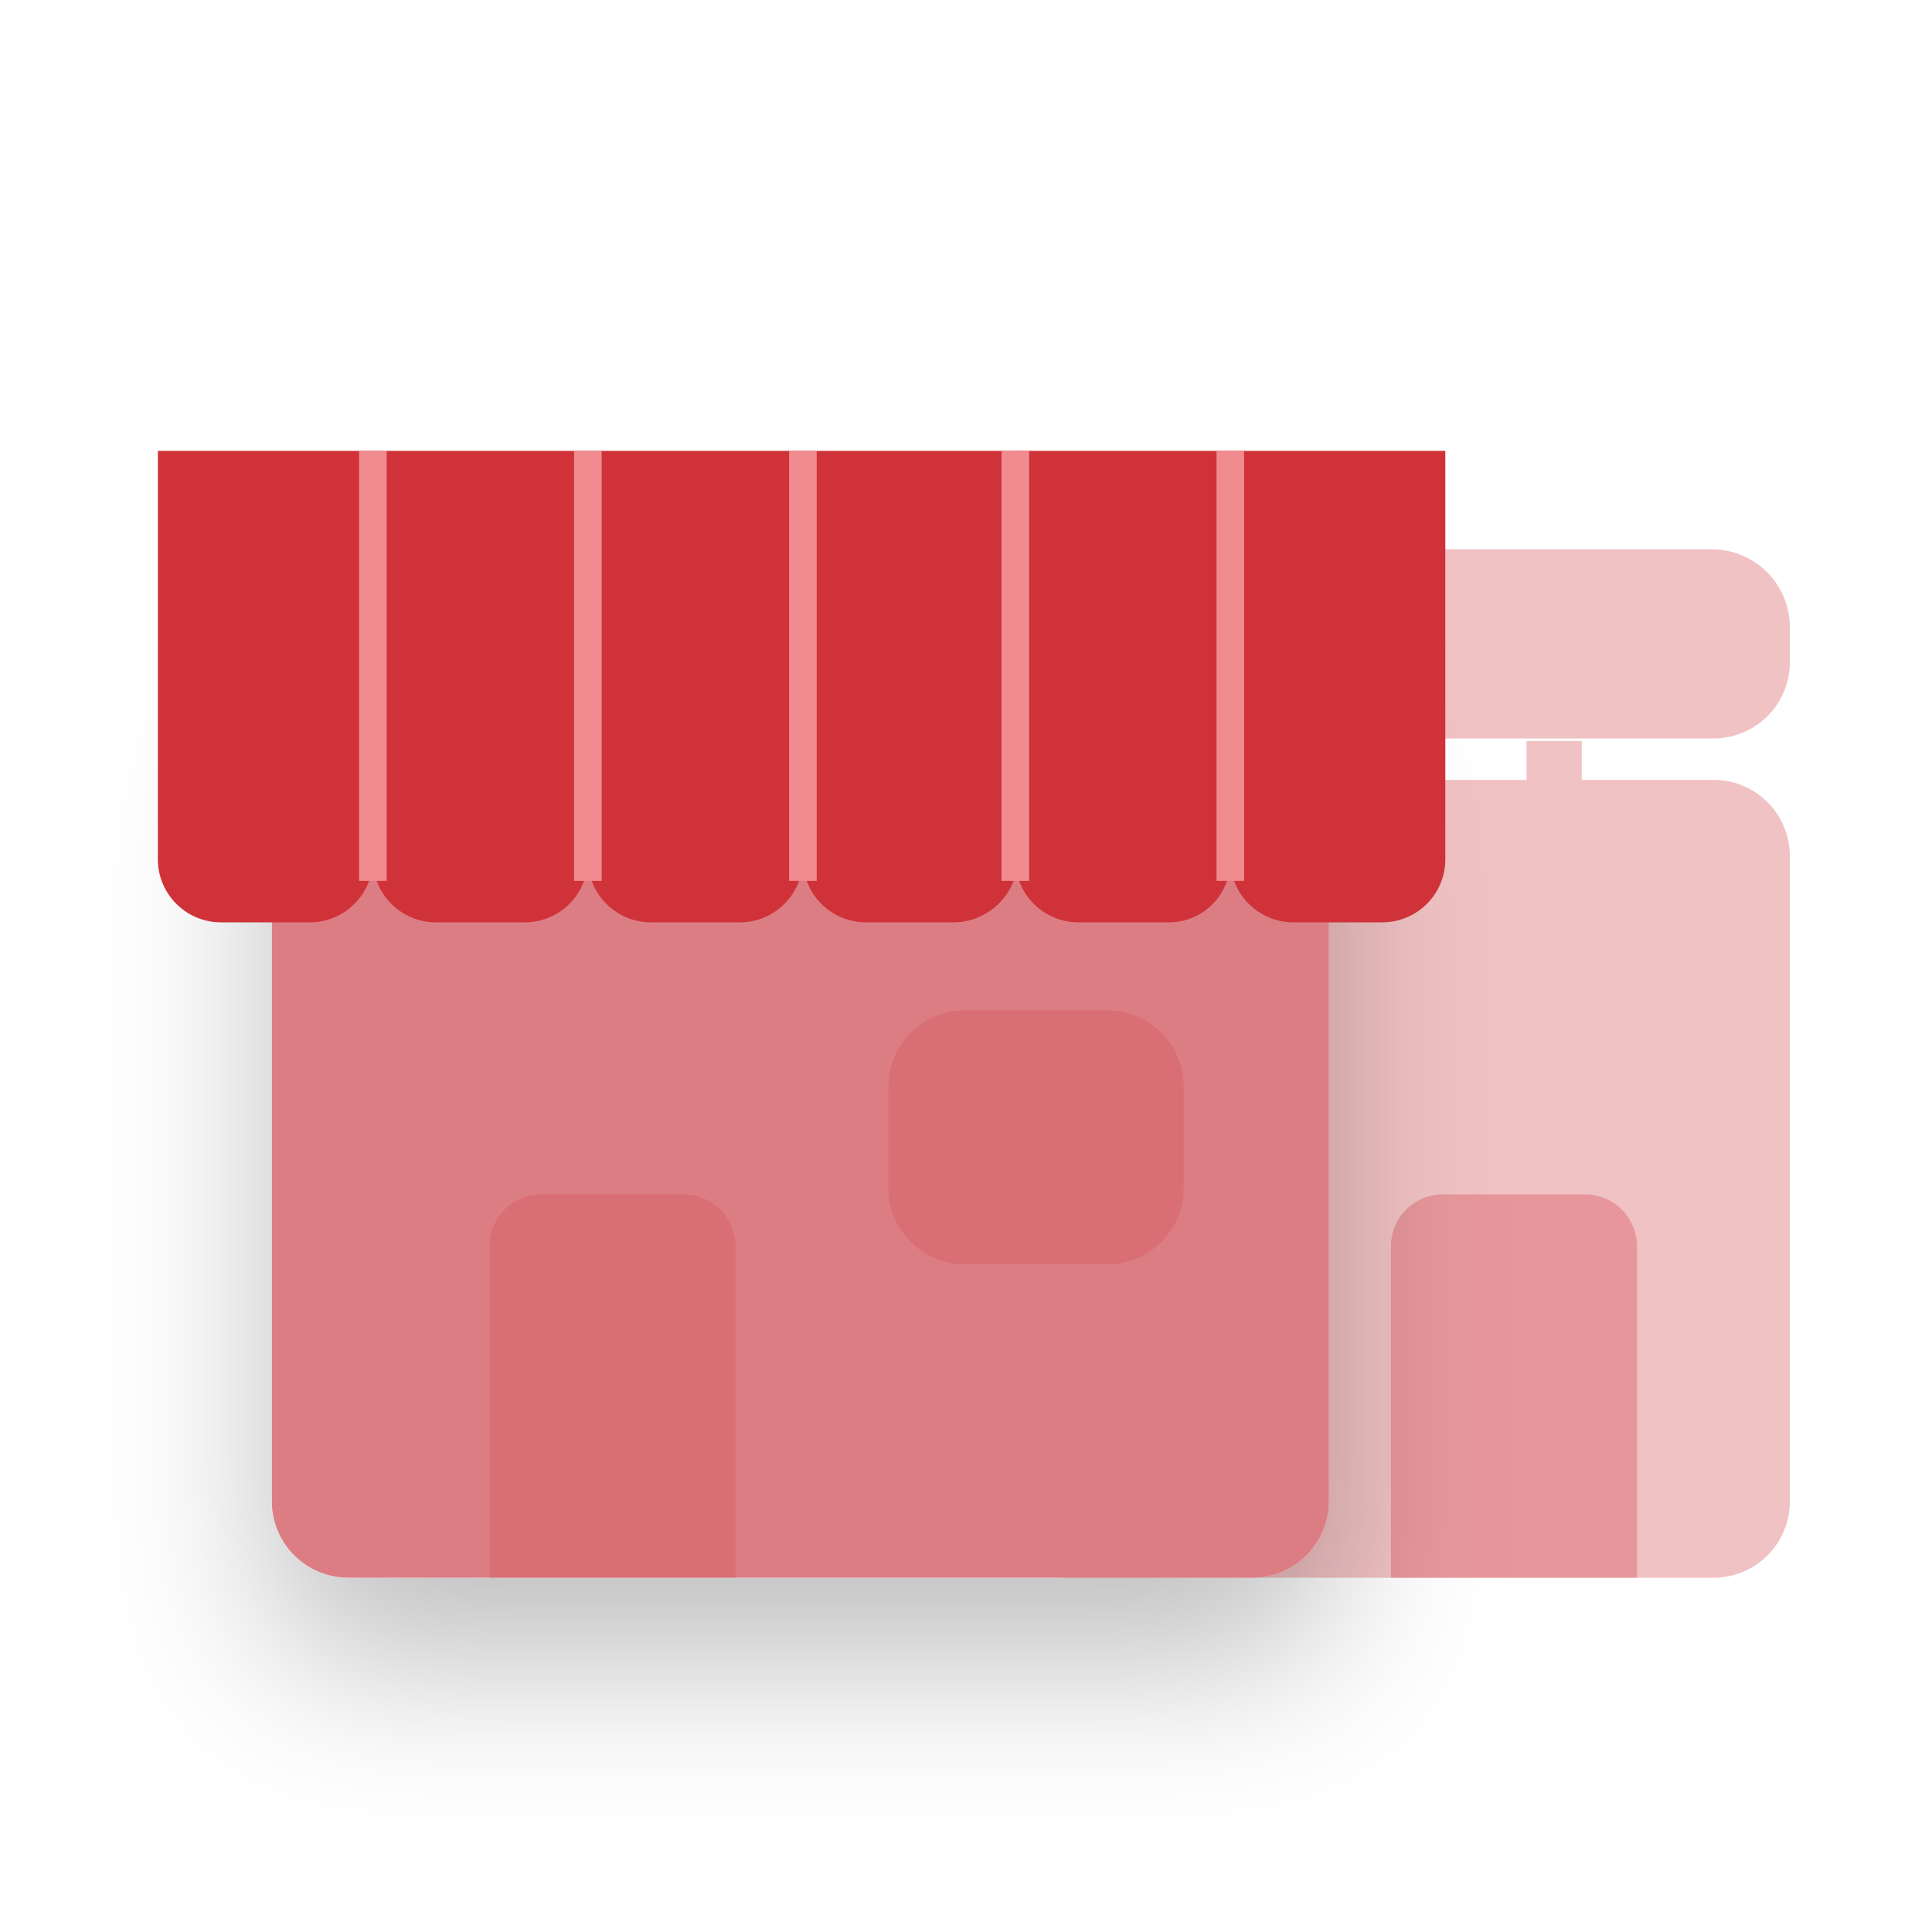
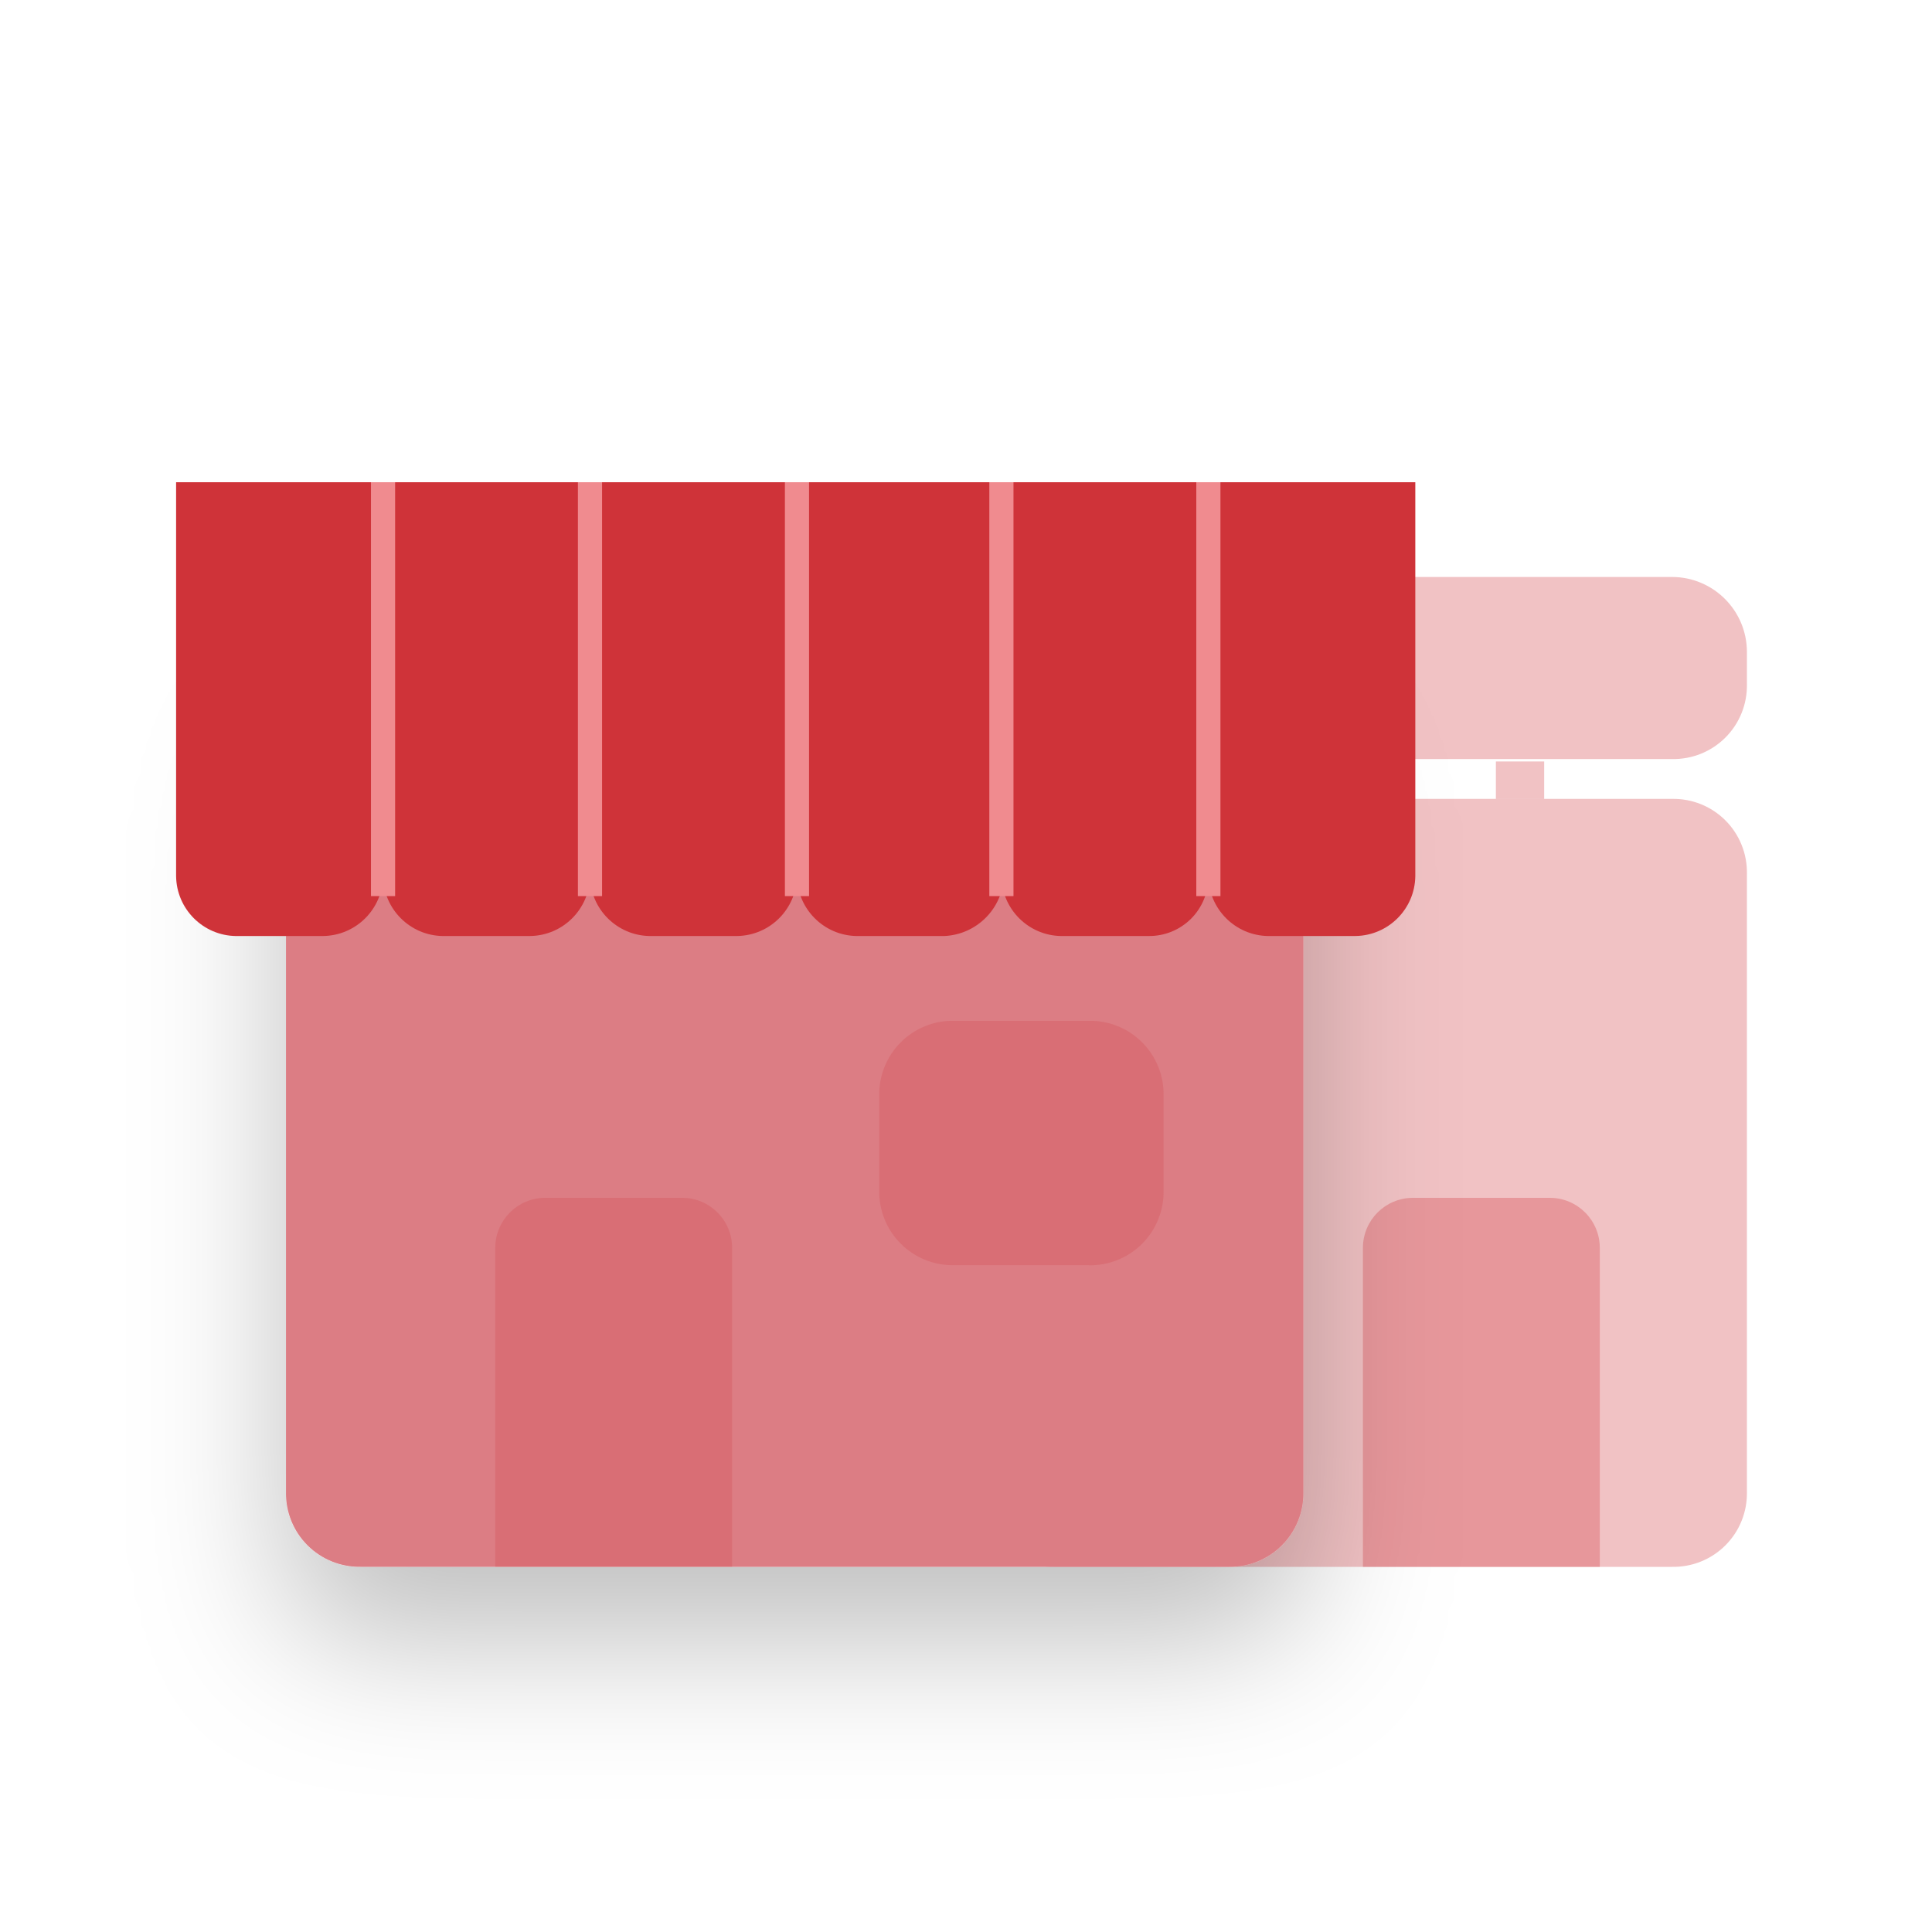
- <svg xmlns="http://www.w3.org/2000/svg" width="70" height="70" viewBox="0 0 70 70">
+ <svg xmlns="http://www.w3.org/2000/svg" width="80" height="80" viewBox="0 0 80 80">
  <defs>
-     <filter id="Path_1813" x="0.851" y="17.469" width="56.298" height="51.695" filterUnits="userSpaceOnUse">
+     <filter id="Path_1813" x="2.834" y="21.811" width="60.128" height="55.066" filterUnits="userSpaceOnUse">
      <feOffset dy="3" input="SourceAlpha" />
      <feGaussianBlur stdDeviation="3" result="blur" />
      <feFlood flood-opacity="0.251" />
      <feComposite operator="in" in2="blur" />
      <feComposite in="SourceGraphic" />
    </filter>
  </defs>
-   <g id="Symbol_334_1" data-name="Symbol 334 – 1" transform="translate(-2325 -922)">
-     <g id="Symbol_263_5" data-name="Symbol 263 – 5" transform="translate(-23 394)">
-       <rect id="Rectangle_2470" data-name="Rectangle 2470" width="70" height="70" transform="translate(2348 528)" fill="none" />
-     </g>
-     <g id="Group_2935" data-name="Group 2935" transform="translate(2324.15 938.336)">
-       <g id="Group_2932" data-name="Group 2932" transform="translate(36.792 3.567)">
-         <path id="Path_1807" data-name="Path 1807" d="M65.292,12.7H42.016A2.765,2.765,0,0,0,39.2,15.516V38.792a2.765,2.765,0,0,0,2.816,2.816H65.292a2.765,2.765,0,0,0,2.816-2.816V15.516A2.765,2.765,0,0,0,65.292,12.7Z" transform="translate(-39.2 -4.347)" fill="#cf3339" opacity="0.3" />
-         <path id="Path_1808" data-name="Path 1808" d="M56.477,28.7h5.162a1.883,1.883,0,0,1,1.877,1.877V42.591H54.6V30.577A1.883,1.883,0,0,1,56.477,28.7Z" transform="translate(-40.146 -5.329)" fill="#cf3339" opacity="0.3" />
-         <path id="Path_1809" data-name="Path 1809" d="M65.292,3.8H42.016A2.765,2.765,0,0,0,39.2,6.616v1.22a2.765,2.765,0,0,0,2.816,2.816H65.292a2.765,2.765,0,0,0,2.816-2.816V6.616A2.824,2.824,0,0,0,65.292,3.8Z" transform="translate(-39.2 -3.8)" fill="#cf3339" opacity="0.3" />
+   <g id="ico-business-store" transform="translate(-369 -92)">
+     <rect id="Rectangle_4" data-name="Rectangle 4" width="80" height="80" transform="translate(369 92)" fill="none" />
+     <g id="ico-business-store-2" data-name="ico-business-store" transform="translate(-1955 -828.002)">
+       <g id="Symbol_263_5" data-name="Symbol 263 – 5" transform="translate(2325 922)">
+         <rect id="Rectangle_2470" data-name="Rectangle 2470" width="77.002" height="77.002" fill="none" />
      </g>
-       <g id="Group_2934" data-name="Group 2934" transform="translate(6.57)">
-         <g transform="matrix(1, 0, 0, 1, -5.72, -16.34)" filter="url(#Path_1813)">
-           <path id="Path_1813-2" data-name="Path 1813" d="M46.972,7.6H14.216A2.765,2.765,0,0,0,11.4,10.416V38.479a2.765,2.765,0,0,0,2.816,2.816H46.878a2.765,2.765,0,0,0,2.816-2.816V10.416A2.689,2.689,0,0,0,46.972,7.6Z" transform="translate(-1.55 15.87)" fill="#dc7d84" />
+       <g id="Group_2935" data-name="Group 2935" transform="translate(2331.292 939.97)">
+         <g id="Group_2932" data-name="Group 2932" transform="translate(33.244 3.923)">
+           <path id="Path_1807" data-name="Path 1807" d="M67.9,12.7H42.3a3.042,3.042,0,0,0-3.1,3.1V41.4a3.042,3.042,0,0,0,3.1,3.1H67.9A3.042,3.042,0,0,0,71,41.4V15.8a3.042,3.042,0,0,0-3.1-3.1Z" transform="translate(-39.2 -3.511)" fill="#cf3339" opacity="0.3" />
+           <path id="Path_1808" data-name="Path 1808" d="M56.665,28.7h5.678a2.071,2.071,0,0,1,2.065,2.065V43.98H54.6V30.765A2.071,2.071,0,0,1,56.665,28.7Z" transform="translate(-38.7 -2.991)" fill="#cf3339" opacity="0.3" />
+           <path id="Path_1809" data-name="Path 1809" d="M67.9,3.8H42.3a3.042,3.042,0,0,0-3.1,3.1V8.24a3.042,3.042,0,0,0,3.1,3.1H67.9A3.042,3.042,0,0,0,71,8.24V6.9A3.106,3.106,0,0,0,67.9,3.8Z" transform="translate(-39.2 -3.8)" fill="#cf3339" opacity="0.3" />
        </g>
-         <path id="Path_1814" data-name="Path 1814" d="M12.538,17.082H9.253A2.284,2.284,0,0,1,7,14.83V0h7.79V14.83A2.284,2.284,0,0,1,12.538,17.082Z" transform="translate(-7)" fill="#cf3339" />
-         <path id="Path_1815" data-name="Path 1815" d="M20.838,17.082H17.553A2.284,2.284,0,0,1,15.3,14.83V0h7.79V14.83A2.284,2.284,0,0,1,20.838,17.082Z" transform="translate(-7.51)" fill="#cf3339" />
-         <path id="Path_1816" data-name="Path 1816" d="M29.138,17.082H25.853A2.284,2.284,0,0,1,23.6,14.83V0h7.79V14.83A2.284,2.284,0,0,1,29.138,17.082Z" transform="translate(-8.02)" fill="#cf3339" />
-         <path id="Path_1817" data-name="Path 1817" d="M37.438,17.082H34.153A2.284,2.284,0,0,1,31.9,14.83V0h7.79V14.83A2.35,2.35,0,0,1,37.438,17.082Z" transform="translate(-8.529)" fill="#cf3339" />
-         <path id="Path_1818" data-name="Path 1818" d="M45.638,17.082H42.353A2.284,2.284,0,0,1,40.1,14.83V0h7.79V14.83A2.223,2.223,0,0,1,45.638,17.082Z" transform="translate(-9.033)" fill="#cf3339" />
-         <path id="Path_1819" data-name="Path 1819" d="M53.938,17.082H50.653A2.284,2.284,0,0,1,48.4,14.83V0h7.79V14.83A2.284,2.284,0,0,1,53.938,17.082Z" transform="translate(-9.543)" fill="#cf3339" />
-         <line id="Line_1478" data-name="Line 1478" y2="15.58" transform="translate(7.79)" fill="none" stroke="#f08b8f" stroke-miterlimit="10" stroke-width="1" />
-         <line id="Line_1479" data-name="Line 1479" y2="15.58" transform="translate(15.58)" fill="none" stroke="#f08b8f" stroke-miterlimit="10" stroke-width="1" />
-         <line id="Line_1480" data-name="Line 1480" y2="15.58" transform="translate(23.371)" fill="none" stroke="#f08b8f" stroke-miterlimit="10" stroke-width="1" />
-         <line id="Line_1481" data-name="Line 1481" y2="15.58" transform="translate(31.067)" fill="none" stroke="#f08b8f" stroke-miterlimit="10" stroke-width="1" />
-         <line id="Line_1482" data-name="Line 1482" y2="15.58" transform="translate(38.857)" fill="none" stroke="#f08b8f" stroke-miterlimit="10" stroke-width="1" />
-         <path id="Path_1820" data-name="Path 1820" d="M43.084,30.8H38.016A2.765,2.765,0,0,1,35.2,27.982V24.416A2.765,2.765,0,0,1,38.016,21.6h5.068A2.765,2.765,0,0,1,45.9,24.416v3.567A2.765,2.765,0,0,1,43.084,30.8Z" transform="translate(-8.732 -1.327)" fill="#cf3339" opacity="0.2" />
-         <path id="Path_1821" data-name="Path 1821" d="M21.677,28.7h5.162a1.883,1.883,0,0,1,1.877,1.877V42.591H19.8V30.577A1.883,1.883,0,0,1,21.677,28.7Z" transform="translate(-7.786 -1.763)" fill="#cf3339" opacity="0.2" />
+         <g id="Group_2934" data-name="Group 2934" transform="translate(0)">
+           <g transform="matrix(1, 0, 0, 1, -7.29, -19.97)" filter="url(#Path_1813)">
+             <path id="Path_1813-2" data-name="Path 1813" d="M50.53,7.6H14.5a3.042,3.042,0,0,0-3.1,3.1v30.87a3.042,3.042,0,0,0,3.1,3.1H50.427a3.042,3.042,0,0,0,3.1-3.1V10.7A2.958,2.958,0,0,0,50.53,7.6Z" transform="translate(0.44 20.21)" fill="#dc7d84" />
+           </g>
+           <path id="Path_1814" data-name="Path 1814" d="M13.092,18.791H9.478A2.512,2.512,0,0,1,7,16.313V0h8.569V16.313a2.512,2.512,0,0,1-2.477,2.477Z" transform="translate(-7)" fill="#cf3339" />
+           <path id="Path_1815" data-name="Path 1815" d="M21.392,18.791H17.778A2.512,2.512,0,0,1,15.3,16.313V0h8.569V16.313a2.512,2.512,0,0,1-2.477,2.477Z" transform="translate(-6.731)" fill="#cf3339" />
+           <path id="Path_1816" data-name="Path 1816" d="M29.692,18.791H26.078A2.512,2.512,0,0,1,23.6,16.313V0h8.569V16.313a2.512,2.512,0,0,1-2.477,2.477Z" transform="translate(-6.462)" fill="#cf3339" />
+           <path id="Path_1817" data-name="Path 1817" d="M37.992,18.791H34.378A2.512,2.512,0,0,1,31.9,16.313V0h8.569V16.313A2.585,2.585,0,0,1,37.992,18.791Z" transform="translate(-6.191)" fill="#cf3339" />
+           <path id="Path_1818" data-name="Path 1818" d="M46.192,18.791H42.578A2.512,2.512,0,0,1,40.1,16.313V0h8.569V16.313a2.445,2.445,0,0,1-2.477,2.477Z" transform="translate(-5.926)" fill="#cf3339" />
+           <path id="Path_1819" data-name="Path 1819" d="M54.492,18.791H50.878A2.512,2.512,0,0,1,48.4,16.313V0h8.569V16.313a2.512,2.512,0,0,1-2.477,2.477Z" transform="translate(-5.656)" fill="#cf3339" />
+           <line id="Line_1478" data-name="Line 1478" y2="17.138" transform="translate(8.569)" fill="none" stroke="#f08b8f" stroke-miterlimit="10" stroke-width="1" />
+           <line id="Line_1479" data-name="Line 1479" y2="17.138" transform="translate(17.138)" fill="none" stroke="#f08b8f" stroke-miterlimit="10" stroke-width="1" />
+           <line id="Line_1480" data-name="Line 1480" y2="17.138" transform="translate(25.709)" fill="none" stroke="#f08b8f" stroke-miterlimit="10" stroke-width="1" />
+           <line id="Line_1481" data-name="Line 1481" y2="17.138" transform="translate(34.174)" fill="none" stroke="#f08b8f" stroke-miterlimit="10" stroke-width="1" />
+           <line id="Line_1482" data-name="Line 1482" y2="17.138" transform="translate(42.744)" fill="none" stroke="#f08b8f" stroke-miterlimit="10" stroke-width="1" />
+           <path id="Path_1820" data-name="Path 1820" d="M43.873,31.72H38.3a3.042,3.042,0,0,1-3.1-3.1V24.7a3.042,3.042,0,0,1,3.1-3.1h5.575a3.042,3.042,0,0,1,3.1,3.1v3.924a3.042,3.042,0,0,1-3.1,3.1Z" transform="translate(-6.085 0.701)" fill="#cf3339" opacity="0.2" />
+           <path id="Path_1821" data-name="Path 1821" d="M21.865,28.7h5.678a2.071,2.071,0,0,1,2.065,2.065V43.98H19.8V30.765A2.071,2.071,0,0,1,21.865,28.7Z" transform="translate(-6.584 0.931)" fill="#cf3339" opacity="0.2" />
+         </g>
+         <line id="Line_1483" data-name="Line 1483" y2="1.549" transform="translate(55.649 11.563)" fill="none" stroke="#cf3339" stroke-miterlimit="10" stroke-width="2" opacity="0.3" />
      </g>
-       <line id="Line_1483" data-name="Line 1483" y2="1.408" transform="translate(57.159 10.512)" fill="none" stroke="#cf3339" stroke-miterlimit="10" stroke-width="2" opacity="0.3" />
    </g>
  </g>
</svg>
